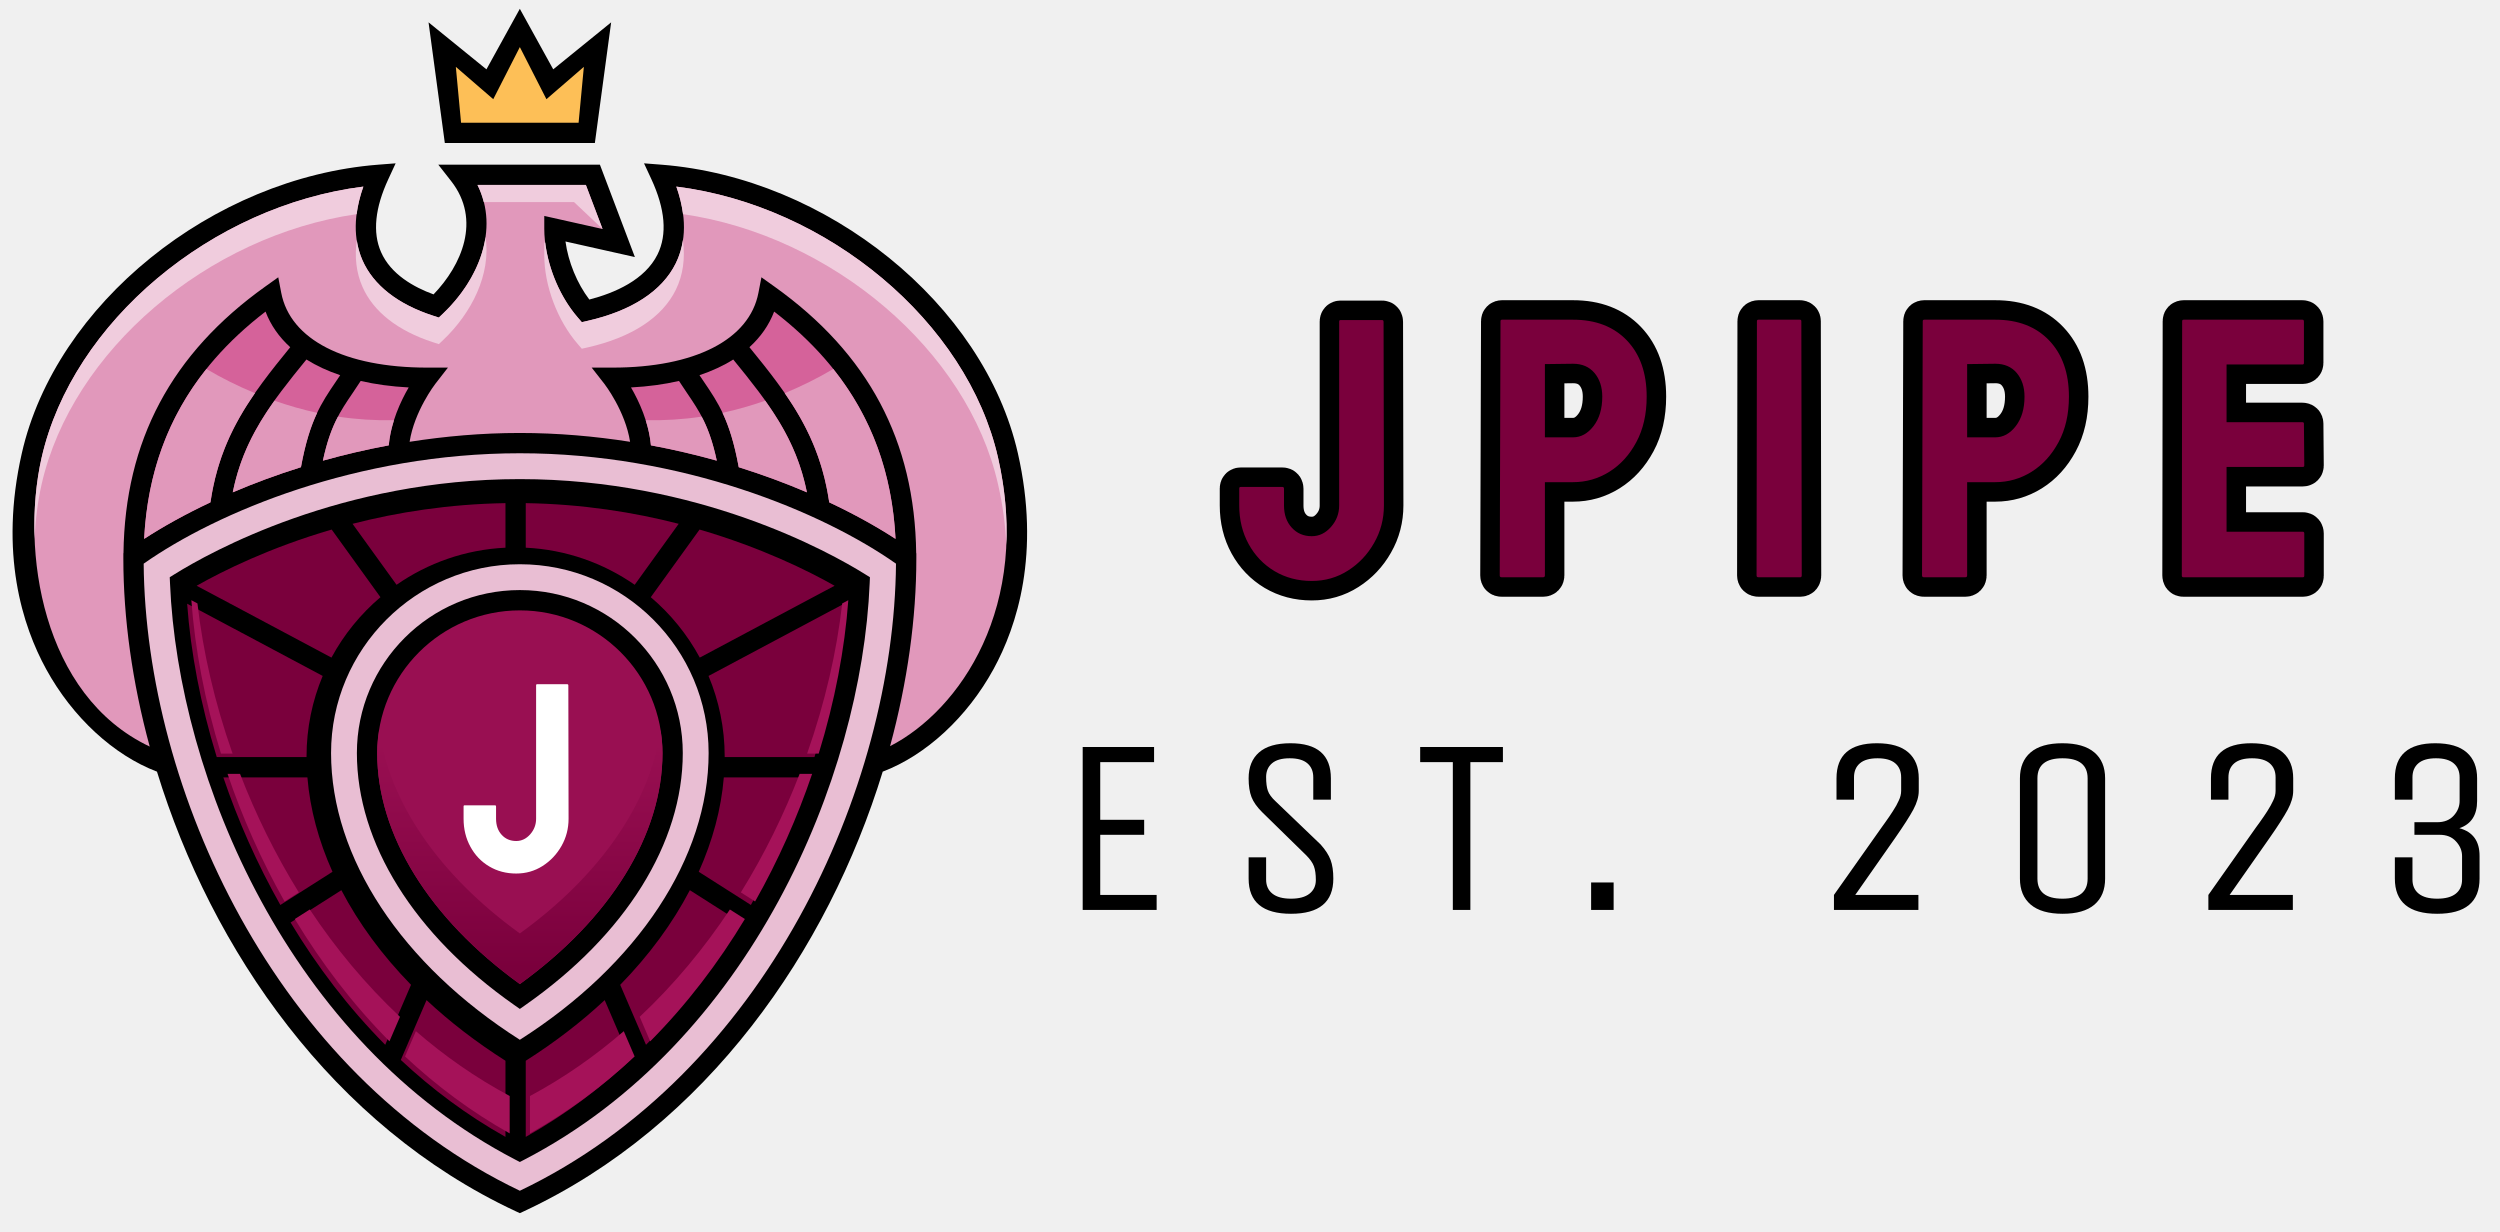
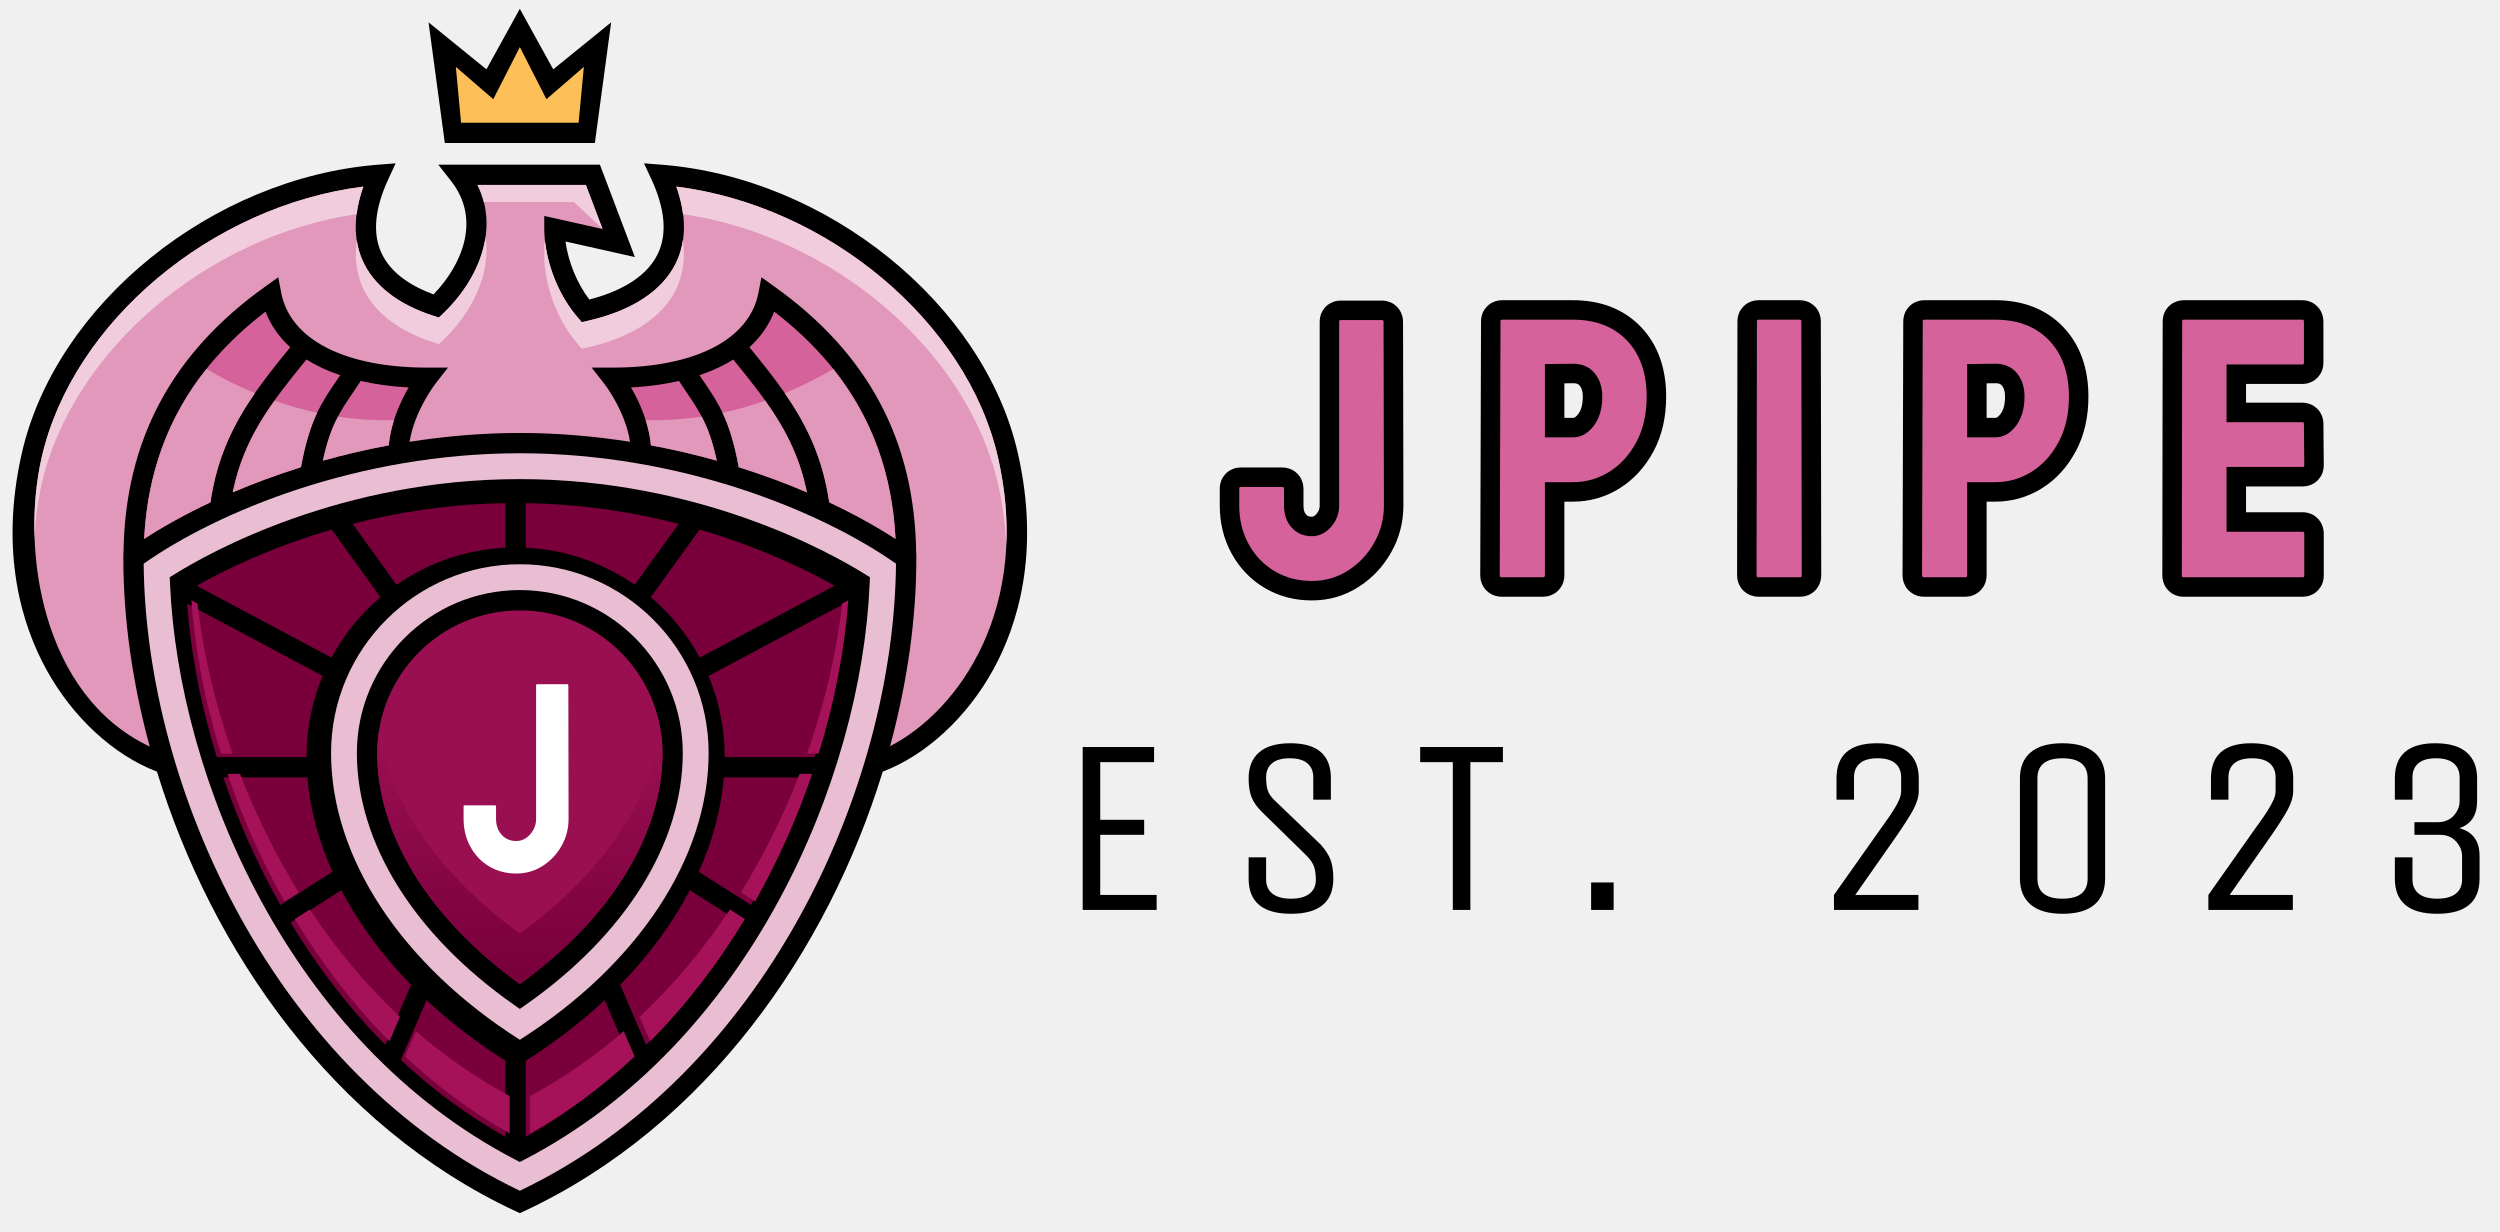
<svg xmlns="http://www.w3.org/2000/svg" viewBox="0 0 804.639 396.241" height="396.241" width="804.639" xml:space="preserve" id="svg2" version="1.1">
  <defs id="defs6">
    <clipPath id="clipPath14" clipPathUnits="userSpaceOnUse">
      <path id="path12" d="M 0,0 H 960 V 768 H 0 Z" />
    </clipPath>
    <clipPath id="clipPath24" clipPathUnits="userSpaceOnUse">
      <path id="path22" d="M 0,0 H 960 V 768 H 0 Z" />
    </clipPath>
    <clipPath id="clipPath78" clipPathUnits="userSpaceOnUse">
      <path id="path76" d="m 255.195,349.398 c 0,-19.695 12.524,-39.945 34.434,-55.773 21.91,15.828 34.433,36.078 34.433,55.773 0,18.989 -15.449,34.434 -34.433,34.434 -18.988,0 -34.434,-15.445 -34.434,-34.434" />
    </clipPath>
    <radialGradient id="radialGradient92" spreadMethod="pad" gradientTransform="matrix(0,-12.18585,-12.18585,0,295.9394,393.1954)" gradientUnits="userSpaceOnUse" r="1" cy="0" cx="0" fy="0" fx="0">
      <stop id="stop88" offset="0" stop-opacity="1" stop-color="#990F52" />
      <stop id="stop90" offset="1" stop-opacity="1" stop-color="#990F52" />
    </radialGradient>
    <clipPath id="clipPath102" clipPathUnits="userSpaceOnUse">
      <path id="path100" d="m 289.629,305.848 c -19.449,14.05 -31.481,31.59 -33.945,49.125 -0.297,-1.817 -0.489,-3.672 -0.489,-5.575 0,-19.695 12.524,-39.945 34.434,-55.773 21.91,15.828 34.433,36.078 34.433,55.773 0,1.903 -0.195,3.758 -0.492,5.575 -2.461,-17.535 -14.492,-35.075 -33.941,-49.125" />
    </clipPath>
    <linearGradient id="linearGradient116" spreadMethod="pad" gradientTransform="matrix(-2.35025e-6,-53.96837,-53.96837,2.35025e-6,289.6264,351.4145)" gradientUnits="userSpaceOnUse" y2="0" x2="1" y1="0" x1="0">
      <stop id="stop112" offset="0" stop-opacity="1" stop-color="#990F52" />
      <stop id="stop114" offset="1" stop-opacity="1" stop-color="#7A003C" />
    </linearGradient>
    <clipPath id="clipPath126" clipPathUnits="userSpaceOnUse">
      <path id="path124" d="M 0,0 H 960 V 768 H 0 Z" />
    </clipPath>
  </defs>
  <g clip-path="url(#clipPath14)" transform="matrix(1.333333,0,0,-1.333333,-218.8575,708.2292)" id="g10">
    <g id="g16" />
    <g id="g18">
      <g clip-path="url(#clipPath24)" id="g20">
        <path id="path26" fill="#000000" fill-opacity="1" fill-rule="nonzero" stroke="none" d="m 409.844,421.781 c -8.172,35.938 -45.973,66.528 -86.063,69.641 l -4.176,0.324 1.762,-3.797 c 3.36,-7.25 3.871,-13.359 1.516,-18.16 -3.039,-6.191 -10.36,-9.34 -16.481,-10.926 -2.968,3.895 -5.097,9.114 -5.757,14.016 l 16.753,-3.758 -8.445,22.309 h -39.015 l 3.101,-3.961 c 7.363,-9.403 2.516,-20.356 -4.242,-27.36 -4.75,1.735 -10.332,4.844 -12.684,10.235 -2.058,4.707 -1.461,10.629 1.778,17.605 l 1.757,3.797 -4.171,-0.324 c -40.094,-3.113 -77.895,-33.703 -86.063,-69.641 -5.496,-24.183 0.16,-41.699 5.871,-52.133 6.36,-11.621 16.297,-20.773 26.75,-24.746 13.203,-43.043 42.387,-85.476 86.555,-106.097 l 1.039,-0.481 1.035,0.481 c 44.168,20.621 73.356,63.054 86.559,106.097 10.453,3.973 20.386,13.125 26.746,24.746 5.711,10.434 11.367,27.95 5.875,52.133" />
        <path id="path28" fill="#000000" fill-opacity="1" fill-rule="nonzero" stroke="none" d="m 307.738,496.645 3.93,29.132 -13.98,-11.343 -8.063,14.609 -8.059,-14.609 -13.976,11.343 3.93,-29.132 z" />
        <path id="path30" fill="#D5629A" fill-opacity="1" fill-rule="nonzero" stroke="none" d="m 257.984,423.672 c -5.5,-1.024 -10.808,-2.274 -15.894,-3.699 1.808,8.418 4.133,11.843 7.207,16.363 0.609,0.898 1.254,1.859 1.91,2.875 3.547,-0.813 7.414,-1.348 11.59,-1.566 -1.93,-3.309 -4.313,-8.418 -4.813,-13.973" />
        <path id="path32" fill="#D5629A" fill-opacity="1" fill-rule="nonzero" stroke="none" d="m 245.246,439.09 c -3.558,-5.235 -6.398,-9.434 -8.457,-20.695 -5.851,-1.84 -11.363,-3.887 -16.461,-6.067 2.629,12.988 9.094,21.43 17.781,32.063 2.379,-1.5 5.118,-2.766 8.153,-3.789 -0.344,-0.516 -0.688,-1.028 -1.016,-1.512" />
        <path id="path34" fill="#D5629A" fill-opacity="1" fill-rule="nonzero" stroke="none" d="m 214.938,409.906 c -6.071,-2.863 -11.458,-5.859 -15.997,-8.816 1.161,22.64 10.778,40.656 29.301,54.867 1.235,-3.262 3.258,-6.141 5.961,-8.598 -9.476,-11.617 -16.906,-21.402 -19.265,-37.453" />
        <path id="path36" fill="#D5629A" fill-opacity="1" fill-rule="nonzero" stroke="none" d="m 316.461,437.645 c 4.176,0.218 8.039,0.753 11.586,1.566 0.66,-1.016 1.305,-1.977 1.914,-2.875 3.07,-4.524 5.394,-7.945 7.207,-16.363 -5.086,1.425 -10.395,2.675 -15.898,3.699 -0.5,5.555 -2.883,10.66 -4.809,13.973" />
        <path id="path38" fill="#D5629A" fill-opacity="1" fill-rule="nonzero" stroke="none" d="m 364.316,409.906 c -2.359,16.051 -9.785,25.836 -19.269,37.453 2.707,2.457 4.73,5.336 5.969,8.598 18.519,-14.211 28.14,-32.227 29.3,-54.867 -4.539,2.957 -9.929,5.953 -16,8.816" />
        <path id="path40" fill="#D5629A" fill-opacity="1" fill-rule="nonzero" stroke="none" d="m 341.145,444.391 c 8.687,-10.637 15.152,-19.075 17.781,-32.063 -5.098,2.18 -10.606,4.227 -16.457,6.063 -2.063,11.265 -4.899,15.464 -8.457,20.699 -0.332,0.484 -0.672,0.996 -1.02,1.512 3.035,1.023 5.774,2.285 8.153,3.789" />
        <path id="path42" fill="#E198BB" fill-opacity="1" fill-rule="nonzero" stroke="none" d="m 320.012,429.738 c 0.605,-1.91 1.07,-3.953 1.258,-6.066 5.503,-1.024 10.812,-2.274 15.894,-3.699 -1.027,4.797 -2.23,7.949 -3.641,10.629 -4.445,-0.672 -8.964,-0.95 -13.511,-0.864" />
        <path id="path44" fill="#E198BB" fill-opacity="1" fill-rule="nonzero" stroke="none" d="m 353.578,436.266 c 5.262,-7.594 9.152,-15.559 10.738,-26.36 6.071,-2.859 11.461,-5.859 16,-8.816 -0.812,15.844 -5.785,29.418 -15.035,41.012 -3.765,-2.235 -7.683,-4.164 -11.703,-5.836" />
        <path id="path46" fill="#E198BB" fill-opacity="1" fill-rule="nonzero" stroke="none" d="m 338.555,431.52 c 1.515,-3.2 2.82,-7.172 3.914,-13.125 5.851,-1.84 11.359,-3.883 16.457,-6.067 -1.774,8.75 -5.309,15.434 -10.071,22.117 -3.375,-1.179 -6.808,-2.172 -10.3,-2.925" />
        <path id="path48" fill="#E198BB" fill-opacity="1" fill-rule="nonzero" stroke="none" d="m 259.242,429.738 c -0.605,-1.91 -1.07,-3.953 -1.258,-6.066 -5.5,-1.024 -10.812,-2.274 -15.894,-3.699 1.027,4.797 2.234,7.949 3.64,10.629 4.45,-0.672 8.965,-0.95 13.512,-0.864" />
        <path id="path50" fill="#E198BB" fill-opacity="1" fill-rule="nonzero" stroke="none" d="m 225.676,436.266 c -5.262,-7.594 -9.149,-15.559 -10.738,-26.36 -6.071,-2.859 -11.458,-5.859 -16,-8.816 0.812,15.844 5.785,29.418 15.035,41.012 3.761,-2.235 7.683,-4.164 11.703,-5.836" />
        <path id="path52" fill="#E198BB" fill-opacity="1" fill-rule="nonzero" stroke="none" d="m 240.703,431.52 c -1.515,-3.2 -2.824,-7.172 -3.914,-13.125 -5.855,-1.84 -11.363,-3.883 -16.461,-6.067 1.774,8.75 5.313,15.434 10.07,22.117 3.375,-1.179 6.813,-2.172 10.305,-2.925" />
        <path id="path54" fill="#E198BB" fill-opacity="1" fill-rule="nonzero" stroke="none" d="m 379,351.055 c 4.199,15.484 6.34,30.918 6.34,45.312 v 1.25 l -0.035,0.024 c -0.34,27.101 -11.539,48.179 -34.254,64.379 l -3.106,2.218 -0.722,-3.75 c -2.176,-11.304 -15.344,-18.054 -35.231,-18.054 h -5.023 l 3.093,-3.957 c 0.055,-0.075 5.036,-6.543 6.176,-13.95 -8.515,1.332 -17.414,2.129 -26.613,2.129 -9.195,0 -18.094,-0.797 -26.605,-2.129 1.144,7.383 6.121,13.875 6.179,13.953 l 3.071,3.954 h -5.008 c -19.883,0 -33.055,6.75 -35.231,18.054 l -0.719,3.75 -3.109,-2.218 c -22.711,-16.2 -33.91,-37.278 -34.254,-64.379 l -0.031,-0.024 v -1.25 c 0,-14.426 2.148,-29.898 6.367,-45.414 -26.07,12.34 -31.164,47.434 -26.094,69.742 7.45,32.77 41.106,60.844 77.661,65.434 -2.372,-6.703 -2.45,-12.66 -0.227,-17.746 2.625,-6.016 8.523,-10.653 17.063,-13.418 l 1.386,-0.449 1.055,1.004 c 8.41,8.003 13.648,20.203 8.281,31.007 h 26.156 l 4.032,-10.636 -14.071,3.156 v -3.063 c 0,-7.375 3.18,-15.804 8.102,-21.472 l 0.957,-1.11 1.434,0.328 c 10.632,2.418 17.984,7.227 21.261,13.903 2.578,5.246 2.614,11.453 0.121,18.496 36.555,-4.59 70.215,-32.664 77.66,-65.434 8.161,-35.886 -9.214,-60.984 -26.062,-69.64" />
        <path id="path56" fill="#F0CCDD" fill-opacity="1" fill-rule="nonzero" stroke="none" d="m 304.586,453.402 -0.957,1.11 c -4.18,4.812 -7.074,11.613 -7.867,18.07 l -0.235,0.051 v -3.059 c 0,-7.379 3.18,-15.808 8.102,-21.472 l 0.957,-1.11 1.434,0.324 c 10.632,2.418 17.984,7.227 21.261,13.903 1.75,3.566 2.301,7.59 1.711,12.008 -0.297,-1.965 -0.847,-3.84 -1.711,-5.598 -3.277,-6.672 -10.629,-11.481 -21.261,-13.899 z" />
        <path id="path58" fill="#F0CCDD" fill-opacity="1" fill-rule="nonzero" stroke="none" d="m 405.062,414.281 c 1.165,-5.117 1.793,-10.008 1.997,-14.672 0.289,6.52 -0.286,13.563 -1.997,21.086 -7.445,32.77 -41.105,60.844 -77.66,65.434 0.821,-2.309 1.336,-4.52 1.61,-6.649 35.929,-5.199 68.711,-32.91 76.05,-65.199" />
        <path id="path60" fill="#F0CCDD" fill-opacity="1" fill-rule="nonzero" stroke="none" d="m 174.191,414.281 c 7.34,32.289 40.118,60 76.047,65.199 0.274,2.125 0.797,4.34 1.617,6.649 -36.562,-4.586 -70.214,-32.664 -77.664,-65.434 -1.332,-5.867 -1.957,-12.617 -1.687,-19.605 0.187,4.676 0.769,9.144 1.687,13.191" />
        <path id="path62" fill="#F0CCDD" fill-opacity="1" fill-rule="nonzero" stroke="none" d="m 309.594,475.895 -4.028,10.632 h -26.16 c 0.68,-1.359 1.164,-2.742 1.516,-4.136 h 21.789 z" />
        <path id="path64" fill="#F0CCDD" fill-opacity="1" fill-rule="nonzero" stroke="none" d="m 250.266,473.246 c -0.559,-4.117 -0.118,-7.894 1.359,-11.277 2.625,-6.016 8.527,-10.653 17.063,-13.418 l 1.386,-0.446 1.059,1 c 6.844,6.516 11.586,15.813 10.215,24.875 -0.989,-6.878 -4.989,-13.48 -10.215,-18.46 l -1.059,-1.004 -1.386,0.449 c -8.536,2.765 -14.438,7.402 -17.063,13.418 -0.672,1.539 -1.109,3.168 -1.359,4.863" />
        <path id="path66" fill="#E9BED3" fill-opacity="1" fill-rule="nonzero" stroke="none" d="m 290.758,251.262 -1.129,-0.586 -1.129,0.586 c -54.434,28.254 -81.352,91.933 -83.32,139.144 l -0.063,1.43 1.211,0.754 c 8.652,5.379 40.219,22.93 83.301,22.93 43.082,0 74.648,-17.551 83.293,-22.93 l 1.215,-0.754 -0.059,-1.43 c -1.973,-47.211 -28.887,-110.89 -83.32,-139.144 m -1.129,170.496 c -39.149,0 -73.09,-14.192 -90.805,-26.649 0.473,-54.281 31.637,-123.129 90.805,-151.375 59.164,28.246 90.332,97.094 90.801,151.375 -17.715,12.457 -51.657,26.649 -90.801,26.649" />
        <path id="path68" fill="#7A003C" fill-opacity="1" fill-rule="nonzero" stroke="none" d="m 291.055,275.113 v -18.379 c 9.285,5.211 17.699,11.496 25.265,18.575 l -6.211,14.445 c -5.629,-5.262 -12.015,-10.172 -19.054,-14.641 m 48.023,73.442 c 0,-0.043 -0.008,-0.086 -0.008,-0.137 h 21.68 c 3.93,12.723 6.297,25.32 7.148,37.027 l -32.722,-17.437 c 2.508,-5.992 3.902,-12.559 3.902,-19.453 m -25.223,-55.11 6.227,-14.48 c 8.863,8.93 16.469,18.941 22.844,29.519 l -12.258,7.805 c -4.176,-8 -9.824,-15.695 -16.813,-22.844 m 18.961,27.285 12.586,-8.011 c 5.641,9.992 10.231,20.394 13.766,30.801 h -20.301 c -0.629,-7.676 -2.715,-15.332 -6.051,-22.79 m -4.843,84 c -10.782,2.778 -23.227,4.766 -36.918,4.989 v -10.754 c 9.742,-0.469 18.761,-3.719 26.297,-8.957 z m 5.089,-32.296 32.547,17.343 c -6.394,3.618 -17.675,9.207 -32.597,13.567 l -11.778,-16.328 c 4.793,-4.071 8.821,-9.012 11.828,-14.582 m -72.167,-97.125 c 7.566,-7.079 15.984,-13.364 25.265,-18.575 v 18.379 c -7.039,4.469 -13.422,9.379 -19.051,14.641 z m 25.265,123.656 v 10.754 c -13.691,-0.223 -26.133,-2.211 -36.918,-4.989 l 10.625,-14.722 c 7.531,5.238 16.551,8.488 26.293,8.957 M 238.348,343.52 h -20.297 c 3.535,-10.407 8.125,-20.809 13.765,-30.801 l 12.586,8.011 c -3.34,7.458 -5.425,15.114 -6.054,22.79 m 17.632,43.496 -11.773,16.328 c -14.926,-4.36 -26.203,-9.949 -32.598,-13.567 l 32.547,-17.343 c 3.004,5.57 7.035,10.511 11.824,14.582 m -9.433,-70.727 -12.258,-7.805 c 6.375,-10.578 13.984,-20.589 22.844,-29.519 l 6.226,14.48 c -6.984,7.149 -12.636,14.844 -16.812,22.844 m -8.402,32.129 h -21.68 c -3.926,12.723 -6.293,25.32 -7.149,37.027 l 32.723,-17.437 c -2.508,-5.992 -3.902,-12.559 -3.902,-19.453 0,-0.043 0.008,-0.086 0.008,-0.137" />
        <path id="path70" fill="#E9BED3" fill-opacity="1" fill-rule="nonzero" stroke="none" d="m 291.035,288.613 -1.406,-0.988 -1.41,0.988 c -24.102,16.899 -37.926,39.055 -37.926,60.785 0,21.692 17.645,39.336 39.336,39.336 21.687,0 39.332,-17.644 39.332,-39.336 0,-21.73 -13.824,-43.886 -37.926,-60.785 m 44.164,60.785 c 0,25.129 -20.441,45.571 -45.57,45.571 -25.129,0 -45.57,-20.442 -45.57,-45.571 0,-25.25 17.003,-51.043 45.57,-69.222 28.566,18.179 45.57,43.972 45.57,69.222" />
      </g>
    </g>
    <g id="g72">
      <g clip-path="url(#clipPath78)" id="g74">
        <g id="g80">
          <g id="g86">
            <path id="path94" fill="url(#radialGradient92)" stroke="none" d="M 0,0 H 960 V 768 H 0 Z" />
          </g>
        </g>
      </g>
    </g>
    <g id="g96">
      <g clip-path="url(#clipPath102)" id="g98">
        <g id="g104">
          <g id="g110">
            <path id="path118" fill="url(#linearGradient116)" stroke="none" d="M 0,0 H 960 V 768 H 0 Z" />
          </g>
        </g>
      </g>
    </g>
    <g id="g120">
      <g clip-path="url(#clipPath126)" id="g122">
        <path id="path128" fill="#FDBF57" fill-opacity="1" fill-rule="nonzero" stroke="none" d="m 283.211,507.227 6.418,12.582 6.418,-12.582 9.035,7.808 -1.27,-13.492 h -28.371 l -1.265,13.492 z" />
        <path id="path130" fill="#A51259" fill-opacity="1" fill-rule="nonzero" stroke="none" d="m 238.922,311.629 -3.613,-2.301 c 6.375,-10.578 13.984,-20.594 22.843,-29.519 l 2.543,5.91 c -8.32,7.797 -15.574,16.57 -21.773,25.91" />
        <path id="path132" fill="#A51259" fill-opacity="1" fill-rule="nonzero" stroke="none" d="m 264.539,282.258 -2.625,-6.106 c 7.57,-7.078 15.984,-13.363 25.262,-18.574 v 9.027 c -8.231,4.415 -15.77,9.7 -22.637,15.653" />
        <path id="path134" fill="#A51259" fill-opacity="1" fill-rule="nonzero" stroke="none" d="m 222.09,344.367 h -3.02 c 3.535,-10.406 8.121,-20.812 13.766,-30.805 l 3.437,2.192 c -5.703,9.195 -10.421,18.867 -14.183,28.613" />
        <path id="path136" fill="#A51259" fill-opacity="1" fill-rule="nonzero" stroke="none" d="m 211.805,385.508 -1.469,0.781 c 0.855,-11.707 3.219,-24.305 7.148,-37.023 h 2.797 c -4.34,12.316 -7.152,24.648 -8.476,36.242" />
        <path id="path138" fill="#A51259" fill-opacity="1" fill-rule="nonzero" stroke="none" d="m 292.074,266.602 v -9.024 c 9.285,5.211 17.699,11.496 25.266,18.574 l -2.625,6.102 c -6.863,-5.949 -14.406,-11.234 -22.641,-15.652" />
        <path id="path140" fill="#A51259" fill-opacity="1" fill-rule="nonzero" stroke="none" d="m 367.449,385.508 c -1.32,-11.594 -4.133,-23.926 -8.472,-36.242 h 2.796 c 3.926,12.718 6.293,25.316 7.145,37.023 z" />
        <path id="path142" fill="#A51259" fill-opacity="1" fill-rule="nonzero" stroke="none" d="m 342.98,315.754 3.438,-2.192 c 5.644,9.993 10.234,20.399 13.77,30.805 h -3.02 c -3.766,-9.746 -8.48,-19.418 -14.188,-28.613" />
        <path id="path144" fill="#A51259" fill-opacity="1" fill-rule="nonzero" stroke="none" d="m 318.562,285.719 2.54,-5.91 c 8.863,8.925 16.468,18.941 22.847,29.519 l -3.617,2.301 c -6.199,-9.336 -13.453,-18.113 -21.77,-25.91" />
        <g transform="matrix(1,0,0,-1,0,768)" id="g146">
          <path id="path148" fill="none" stroke="#000000" stroke-width="9.404" stroke-linecap="butt" stroke-linejoin="miter" stroke-miterlimit="4" stroke-dasharray="none" stroke-opacity="1" d="m 480.789,377.066 c -3.332,0 -6.324,-0.789 -8.977,-2.363 -2.648,-1.586 -4.734,-3.762 -6.25,-6.527 -1.519,-2.766 -2.277,-5.879 -2.277,-9.336 v -4.106 c 0,-0.242 0.113,-0.359 0.344,-0.359 h 10.101 c 0.243,0 0.36,0.148 0.36,0.445 v 4.02 c 0,2.211 0.625,3.996 1.875,5.359 1.246,1.375 2.855,2.063 4.824,2.063 1.789,0 3.336,-0.746 4.641,-2.235 1.316,-1.488 1.976,-3.218 1.976,-5.187 v -44.395 c 0,-0.238 0.114,-0.359 0.344,-0.359 h 10.016 c 0.238,0 0.359,0.148 0.359,0.449 l 0.086,44.305 c 0,3.277 -0.793,6.297 -2.379,9.062 -1.574,2.778 -3.672,4.996 -6.297,6.657 -2.609,1.671 -5.527,2.507 -8.746,2.507 z m 55.836,-0.894 h -10.016 c -0.297,0 -0.445,-0.149 -0.445,-0.445 l 0.188,-61.368 c 0,-0.238 0.121,-0.359 0.359,-0.359 h 17.148 c 5.473,0 9.805,1.668 12.996,5 3.188,3.332 4.782,7.859 4.782,13.574 0,4.235 -0.836,7.899 -2.504,10.992 -1.664,3.094 -3.836,5.477 -6.516,7.149 -2.679,1.672 -5.597,2.504 -8.758,2.504 h -6.789 v 22.508 c 0,0.296 -0.148,0.445 -0.445,0.445 z m 0.445,-51.453 v 17.679 h 6.789 c 1.899,0 3.551,-0.906 4.953,-2.722 1.403,-1.817 2.106,-4.184 2.106,-7.102 0,-2.316 -0.625,-4.219 -1.875,-5.707 -1.258,-1.488 -2.984,-2.234 -5.184,-2.234 z m 61.641,51.453 h -10.102 c -0.297,0 -0.445,-0.149 -0.445,-0.445 l 0.086,-61.368 c 0,-0.238 0.121,-0.359 0.359,-0.359 h 10.016 c 0.23,0 0.348,0.121 0.348,0.359 l 0.097,61.368 c 0,0.296 -0.117,0.445 -0.359,0.445 z m 39.84,0 h -10 c -0.297,0 -0.446,-0.149 -0.446,-0.445 l 0.172,-61.368 c 0,-0.238 0.121,-0.359 0.36,-0.359 h 17.148 c 5.485,0 9.817,1.668 12.996,5 3.188,3.332 4.785,7.859 4.785,13.574 0,4.235 -0.836,7.899 -2.507,10.992 -1.664,3.094 -3.832,5.477 -6.512,7.149 -2.684,1.672 -5.602,2.504 -8.762,2.504 h -6.789 v 22.508 c 0,0.296 -0.148,0.445 -0.445,0.445 z m 0.445,-51.453 v 17.679 h 6.789 c 1.91,0 3.563,-0.906 4.957,-2.722 1.403,-1.817 2.102,-4.184 2.102,-7.102 0,-2.316 -0.625,-4.219 -1.871,-5.707 -1.25,-1.488 -2.981,-2.234 -5.188,-2.234 z m 81.024,51.453 h -28.848 c -0.242,0 -0.36,-0.149 -0.36,-0.445 l 0.086,-61.368 c 0,-0.238 0.122,-0.359 0.36,-0.359 h 28.672 c 0.242,0 0.363,0.148 0.363,0.445 v 10 c 0,0.243 -0.121,0.364 -0.363,0.364 h -18.313 v 13.929 h 18.313 c 0.242,0 0.363,0.121 0.363,0.364 l 0.086,10.097 c 0,0.231 -0.121,0.348 -0.359,0.348 h -18.403 v 15.633 h 18.403 c 0.238,0 0.359,0.148 0.359,0.445 v 10.187 c 0,0.243 -0.121,0.36 -0.359,0.36 z" />
        </g>
-         <path id="path150" fill="#7A003C" fill-opacity="1" fill-rule="nonzero" stroke="none" d="m 480.789,390.934 c -3.332,0 -6.324,0.789 -8.977,2.363 -2.648,1.586 -4.734,3.762 -6.25,6.527 -1.519,2.766 -2.277,5.879 -2.277,9.336 v 4.106 c 0,0.242 0.113,0.359 0.344,0.359 h 10.101 c 0.243,0 0.36,-0.148 0.36,-0.445 v -4.02 c 0,-2.211 0.625,-3.996 1.875,-5.359 1.246,-1.375 2.855,-2.063 4.824,-2.063 1.789,0 3.336,0.746 4.641,2.235 1.316,1.488 1.976,3.218 1.976,5.187 v 44.395 c 0,0.238 0.114,0.359 0.344,0.359 h 10.016 c 0.238,0 0.359,-0.148 0.359,-0.449 l 0.086,-44.305 c 0,-3.277 -0.793,-6.297 -2.379,-9.062 -1.574,-2.778 -3.672,-4.996 -6.297,-6.657 -2.609,-1.671 -5.527,-2.507 -8.746,-2.507 z m 55.836,0.894 h -10.016 c -0.297,0 -0.445,0.149 -0.445,0.445 l 0.188,61.368 c 0,0.238 0.121,0.359 0.359,0.359 h 17.148 c 5.473,0 9.805,-1.668 12.996,-5 3.188,-3.332 4.782,-7.859 4.782,-13.574 0,-4.235 -0.836,-7.899 -2.504,-10.992 -1.664,-3.094 -3.836,-5.477 -6.516,-7.149 -2.679,-1.672 -5.597,-2.504 -8.758,-2.504 h -6.789 v -22.508 c 0,-0.296 -0.148,-0.445 -0.445,-0.445 z m 0.445,51.453 v -17.679 h 6.789 c 1.899,0 3.551,0.906 4.953,2.722 1.403,1.817 2.106,4.184 2.106,7.102 0,2.316 -0.625,4.219 -1.875,5.707 -1.258,1.488 -2.984,2.234 -5.184,2.234 z m 61.641,-51.453 h -10.102 c -0.297,0 -0.445,0.149 -0.445,0.445 l 0.086,61.368 c 0,0.238 0.121,0.359 0.359,0.359 h 10.016 c 0.23,0 0.348,-0.121 0.348,-0.359 l 0.097,-61.368 c 0,-0.296 -0.117,-0.445 -0.359,-0.445 z m 39.84,0 h -10 c -0.297,0 -0.446,0.149 -0.446,0.445 l 0.172,61.368 c 0,0.238 0.121,0.359 0.36,0.359 h 17.148 c 5.485,0 9.817,-1.668 12.996,-5 3.188,-3.332 4.785,-7.859 4.785,-13.574 0,-4.235 -0.836,-7.899 -2.507,-10.992 -1.664,-3.094 -3.832,-5.477 -6.512,-7.149 -2.684,-1.672 -5.602,-2.504 -8.762,-2.504 h -6.789 v -22.508 c 0,-0.296 -0.148,-0.445 -0.445,-0.445 z m 0.445,51.453 v -17.679 h 6.789 c 1.91,0 3.563,0.906 4.957,2.722 1.403,1.817 2.102,4.184 2.102,7.102 0,2.316 -0.625,4.219 -1.871,5.707 -1.25,1.488 -2.981,2.234 -5.188,2.234 z m 81.024,-51.453 h -28.848 c -0.242,0 -0.36,0.149 -0.36,0.445 l 0.086,61.368 c 0,0.238 0.122,0.359 0.36,0.359 h 28.672 c 0.242,0 0.363,-0.148 0.363,-0.445 v -10 c 0,-0.243 -0.121,-0.364 -0.363,-0.364 h -18.313 v -13.929 h 18.313 c 0.242,0 0.363,-0.121 0.363,-0.364 l 0.086,-10.097 c 0,-0.231 -0.121,-0.348 -0.359,-0.348 H 701.617 V 402.82 h 18.403 c 0.238,0 0.359,-0.148 0.359,-0.445 v -10.187 c 0,-0.243 -0.121,-0.36 -0.359,-0.36 z" />
+         <path id="path150" fill="#D5629A" fill-opacity="1" fill-rule="nonzero" stroke="none" d="m 480.789,390.934 c -3.332,0 -6.324,0.789 -8.977,2.363 -2.648,1.586 -4.734,3.762 -6.25,6.527 -1.519,2.766 -2.277,5.879 -2.277,9.336 v 4.106 c 0,0.242 0.113,0.359 0.344,0.359 h 10.101 c 0.243,0 0.36,-0.148 0.36,-0.445 v -4.02 c 0,-2.211 0.625,-3.996 1.875,-5.359 1.246,-1.375 2.855,-2.063 4.824,-2.063 1.789,0 3.336,0.746 4.641,2.235 1.316,1.488 1.976,3.218 1.976,5.187 v 44.395 c 0,0.238 0.114,0.359 0.344,0.359 h 10.016 c 0.238,0 0.359,-0.148 0.359,-0.449 l 0.086,-44.305 c 0,-3.277 -0.793,-6.297 -2.379,-9.062 -1.574,-2.778 -3.672,-4.996 -6.297,-6.657 -2.609,-1.671 -5.527,-2.507 -8.746,-2.507 z m 55.836,0.894 h -10.016 c -0.297,0 -0.445,0.149 -0.445,0.445 l 0.188,61.368 c 0,0.238 0.121,0.359 0.359,0.359 h 17.148 c 5.473,0 9.805,-1.668 12.996,-5 3.188,-3.332 4.782,-7.859 4.782,-13.574 0,-4.235 -0.836,-7.899 -2.504,-10.992 -1.664,-3.094 -3.836,-5.477 -6.516,-7.149 -2.679,-1.672 -5.597,-2.504 -8.758,-2.504 h -6.789 v -22.508 c 0,-0.296 -0.148,-0.445 -0.445,-0.445 z m 0.445,51.453 v -17.679 h 6.789 c 1.899,0 3.551,0.906 4.953,2.722 1.403,1.817 2.106,4.184 2.106,7.102 0,2.316 -0.625,4.219 -1.875,5.707 -1.258,1.488 -2.984,2.234 -5.184,2.234 z m 61.641,-51.453 h -10.102 c -0.297,0 -0.445,0.149 -0.445,0.445 l 0.086,61.368 c 0,0.238 0.121,0.359 0.359,0.359 h 10.016 c 0.23,0 0.348,-0.121 0.348,-0.359 l 0.097,-61.368 c 0,-0.296 -0.117,-0.445 -0.359,-0.445 z m 39.84,0 h -10 c -0.297,0 -0.446,0.149 -0.446,0.445 l 0.172,61.368 c 0,0.238 0.121,0.359 0.36,0.359 h 17.148 c 5.485,0 9.817,-1.668 12.996,-5 3.188,-3.332 4.785,-7.859 4.785,-13.574 0,-4.235 -0.836,-7.899 -2.507,-10.992 -1.664,-3.094 -3.832,-5.477 -6.512,-7.149 -2.684,-1.672 -5.602,-2.504 -8.762,-2.504 h -6.789 v -22.508 c 0,-0.296 -0.148,-0.445 -0.445,-0.445 z m 0.445,51.453 v -17.679 h 6.789 c 1.91,0 3.563,0.906 4.957,2.722 1.403,1.817 2.102,4.184 2.102,7.102 0,2.316 -0.625,4.219 -1.871,5.707 -1.25,1.488 -2.981,2.234 -5.188,2.234 z m 81.024,-51.453 h -28.848 c -0.242,0 -0.36,0.149 -0.36,0.445 l 0.086,61.368 c 0,0.238 0.122,0.359 0.36,0.359 h 28.672 c 0.242,0 0.363,-0.148 0.363,-0.445 v -10 c 0,-0.243 -0.121,-0.364 -0.363,-0.364 h -18.313 v -13.929 h 18.313 c 0.242,0 0.363,-0.121 0.363,-0.364 l 0.086,-10.097 c 0,-0.231 -0.121,-0.348 -0.359,-0.348 H 701.617 V 402.82 h 18.403 c 0.238,0 0.359,-0.148 0.359,-0.445 v -10.187 c 0,-0.243 -0.121,-0.36 -0.359,-0.36 z" />
        <path id="path152" fill="#ffffff" fill-opacity="1" fill-rule="nonzero" stroke="none" d="m 288.754,320.309 c -2.418,0 -4.59,0.57 -6.512,1.714 -1.93,1.141 -3.441,2.723 -4.539,4.739 -1.101,2.008 -1.656,4.265 -1.656,6.773 v 2.985 c 0,0.171 0.086,0.257 0.258,0.257 h 7.336 c 0.164,0 0.246,-0.109 0.246,-0.332 v -2.91 c 0,-1.605 0.457,-2.902 1.367,-3.89 0.902,-0.989 2.07,-1.485 3.5,-1.485 1.297,0 2.422,0.539 3.375,1.613 0.949,1.086 1.426,2.34 1.426,3.762 v 32.219 c 0,0.172 0.086,0.258 0.257,0.258 h 7.262 c 0.172,0 0.262,-0.106 0.262,-0.317 l 0.055,-32.16 c 0,-2.383 -0.571,-4.578 -1.715,-6.586 -1.141,-2.008 -2.664,-3.613 -4.567,-4.824 -1.902,-1.211 -4.019,-1.816 -6.355,-1.816 z" />
        <path id="path154" fill="#000000" fill-opacity="1" fill-rule="nonzero" stroke="none" d="m 443.348,311.516 h -17.852 v 39.336 h 17.231 v -3.645 H 429.73 v -13.922 h 10.606 v -3.629 H 429.73 v -14.511 h 13.618 z m 22.203,7.562 v 5.145 h 4.222 v -5.375 c 0,-1.457 0.508,-2.594 1.528,-3.399 1.008,-0.808 2.5,-1.211 4.48,-1.211 1.969,0 3.457,0.403 4.469,1.211 1.016,0.805 1.527,1.903 1.527,3.285 0,1.391 -0.156,2.5 -0.465,3.328 -0.304,0.825 -0.921,1.704 -1.843,2.637 l -10.66,10.43 c -1.25,1.242 -2.106,2.457 -2.567,3.648 -0.461,1.192 -0.691,2.692 -0.691,4.508 0,2.699 0.836,4.785 2.508,6.254 1.679,1.481 4.211,2.219 7.593,2.219 6.504,0 9.754,-2.824 9.754,-8.473 v -5.144 h -4.25 v 5.375 c 0,1.461 -0.476,2.593 -1.426,3.402 -0.941,0.805 -2.363,1.211 -4.265,1.211 -1.903,0 -3.324,-0.406 -4.266,-1.211 -0.949,-0.809 -1.426,-1.918 -1.426,-3.328 0,-1.414 0.145,-2.524 0.434,-3.328 0.285,-0.809 0.91,-1.653 1.871,-2.539 L 482.93,327.32 c 1.16,-1.297 1.961,-2.539 2.406,-3.73 0.441,-1.192 0.66,-2.695 0.66,-4.512 0,-5.656 -3.402,-8.484 -10.215,-8.484 -6.82,0 -10.23,2.828 -10.23,8.484 z m 49.293,28.129 h -7.883 v 3.645 h 19.973 v -3.645 h -7.856 v -35.691 h -4.234 z m 38.816,-35.691 h -5.433 v 6.64 h 5.433 z m 73.57,0 h -20.386 v 3.629 l 11.496,16.281 c 0.156,0.203 0.457,0.625 0.91,1.269 0.449,0.653 0.777,1.121 0.977,1.399 0.195,0.277 0.472,0.699 0.835,1.265 0.368,0.571 0.641,1.02 0.825,1.356 0.172,0.336 0.367,0.73 0.59,1.183 0.394,0.805 0.589,1.594 0.589,2.364 v 3.254 c 0,1.461 -0.476,2.593 -1.425,3.402 -0.942,0.805 -2.364,1.211 -4.266,1.211 -1.902,0 -3.324,-0.406 -4.266,-1.211 -0.949,-0.809 -1.425,-1.941 -1.425,-3.402 v -5.375 h -4.223 v 5.144 c 0,5.649 3.254,8.473 9.754,8.473 3.383,0 5.914,-0.738 7.594,-2.219 1.671,-1.469 2.507,-3.555 2.507,-6.254 v -3.023 c 0,-1.375 -0.437,-2.879 -1.308,-4.512 -0.887,-1.641 -2.352,-3.93 -4.395,-6.859 l -9.625,-13.746 h 15.242 z m 24.508,7.562 v 24.207 c 0,2.699 0.856,4.785 2.567,6.254 1.718,1.481 4.281,2.219 7.679,2.219 3.411,0 5.985,-0.738 7.723,-2.219 1.731,-1.469 2.594,-3.555 2.594,-6.254 v -24.207 c 0,-2.699 -0.856,-4.789 -2.567,-6.266 -1.718,-1.48 -4.281,-2.218 -7.691,-2.218 -3.402,0 -5.973,0.738 -7.711,2.218 -1.727,1.477 -2.594,3.567 -2.594,6.266 z m 4.223,24.207 v -24.207 c 0,-3.226 2.019,-4.84 6.051,-4.84 4.047,0 6.066,1.614 6.066,4.84 v 24.207 c 0,3.227 -2.019,4.844 -6.066,4.844 -4.032,0 -6.051,-1.617 -6.051,-4.844 z m 61.656,-31.769 h -20.39 v 3.629 l 11.484,16.281 c 0.164,0.203 0.473,0.625 0.922,1.269 0.453,0.653 0.777,1.121 0.98,1.399 0.192,0.277 0.473,0.699 0.836,1.265 0.363,0.571 0.633,1.02 0.809,1.356 0.18,0.336 0.383,0.73 0.605,1.183 0.391,0.805 0.59,1.594 0.59,2.364 v 3.254 c 0,1.461 -0.476,2.593 -1.426,3.402 -0.941,0.805 -2.363,1.211 -4.265,1.211 -1.903,0 -3.328,-0.406 -4.282,-1.211 -0.941,-0.809 -1.41,-1.941 -1.41,-3.402 v -5.375 h -4.222 v 5.144 c 0,5.649 3.246,8.473 9.738,8.473 3.394,0 5.93,-0.738 7.609,-2.219 1.672,-1.469 2.508,-3.555 2.508,-6.254 v -3.023 c 0,-1.375 -0.437,-2.879 -1.312,-4.512 -0.883,-1.641 -2.348,-3.93 -4.395,-6.859 l -9.637,-13.746 h 15.258 z m 24.625,7.562 v 5.145 h 4.25 v -5.375 c 0,-1.457 0.504,-2.594 1.512,-3.399 1,-0.808 2.488,-1.211 4.469,-1.211 1.976,0 3.468,0.403 4.48,1.211 1.008,0.805 1.512,1.942 1.512,3.399 v 5.664 c 0,1.304 -0.485,2.488 -1.457,3.543 -0.957,1.066 -2.27,1.601 -3.934,1.601 h -6.109 v 3.039 h 5.492 c 1.699,0 3.023,0.524 3.977,1.571 0.961,1.046 1.441,2.238 1.441,3.574 v 5.676 c 0,1.461 -0.48,2.593 -1.441,3.402 -0.954,0.805 -2.375,1.211 -4.266,1.211 -1.891,0 -3.309,-0.406 -4.25,-1.211 -0.953,-0.809 -1.426,-1.941 -1.426,-3.402 v -5.375 h -4.25 v 5.144 c 0,5.649 3.25,8.473 9.754,8.473 3.379,0 5.91,-0.738 7.594,-2.219 1.672,-1.469 2.508,-3.555 2.508,-6.254 v -5.445 c 0,-3.43 -1.43,-5.625 -4.282,-6.586 3.266,-0.883 4.891,-3.129 4.872,-6.742 v -5.434 c 0,-5.656 -3.411,-8.484 -10.231,-8.484 -6.812,0 -10.215,2.828 -10.215,8.484 z" />
      </g>
    </g>
  </g>
</svg>
